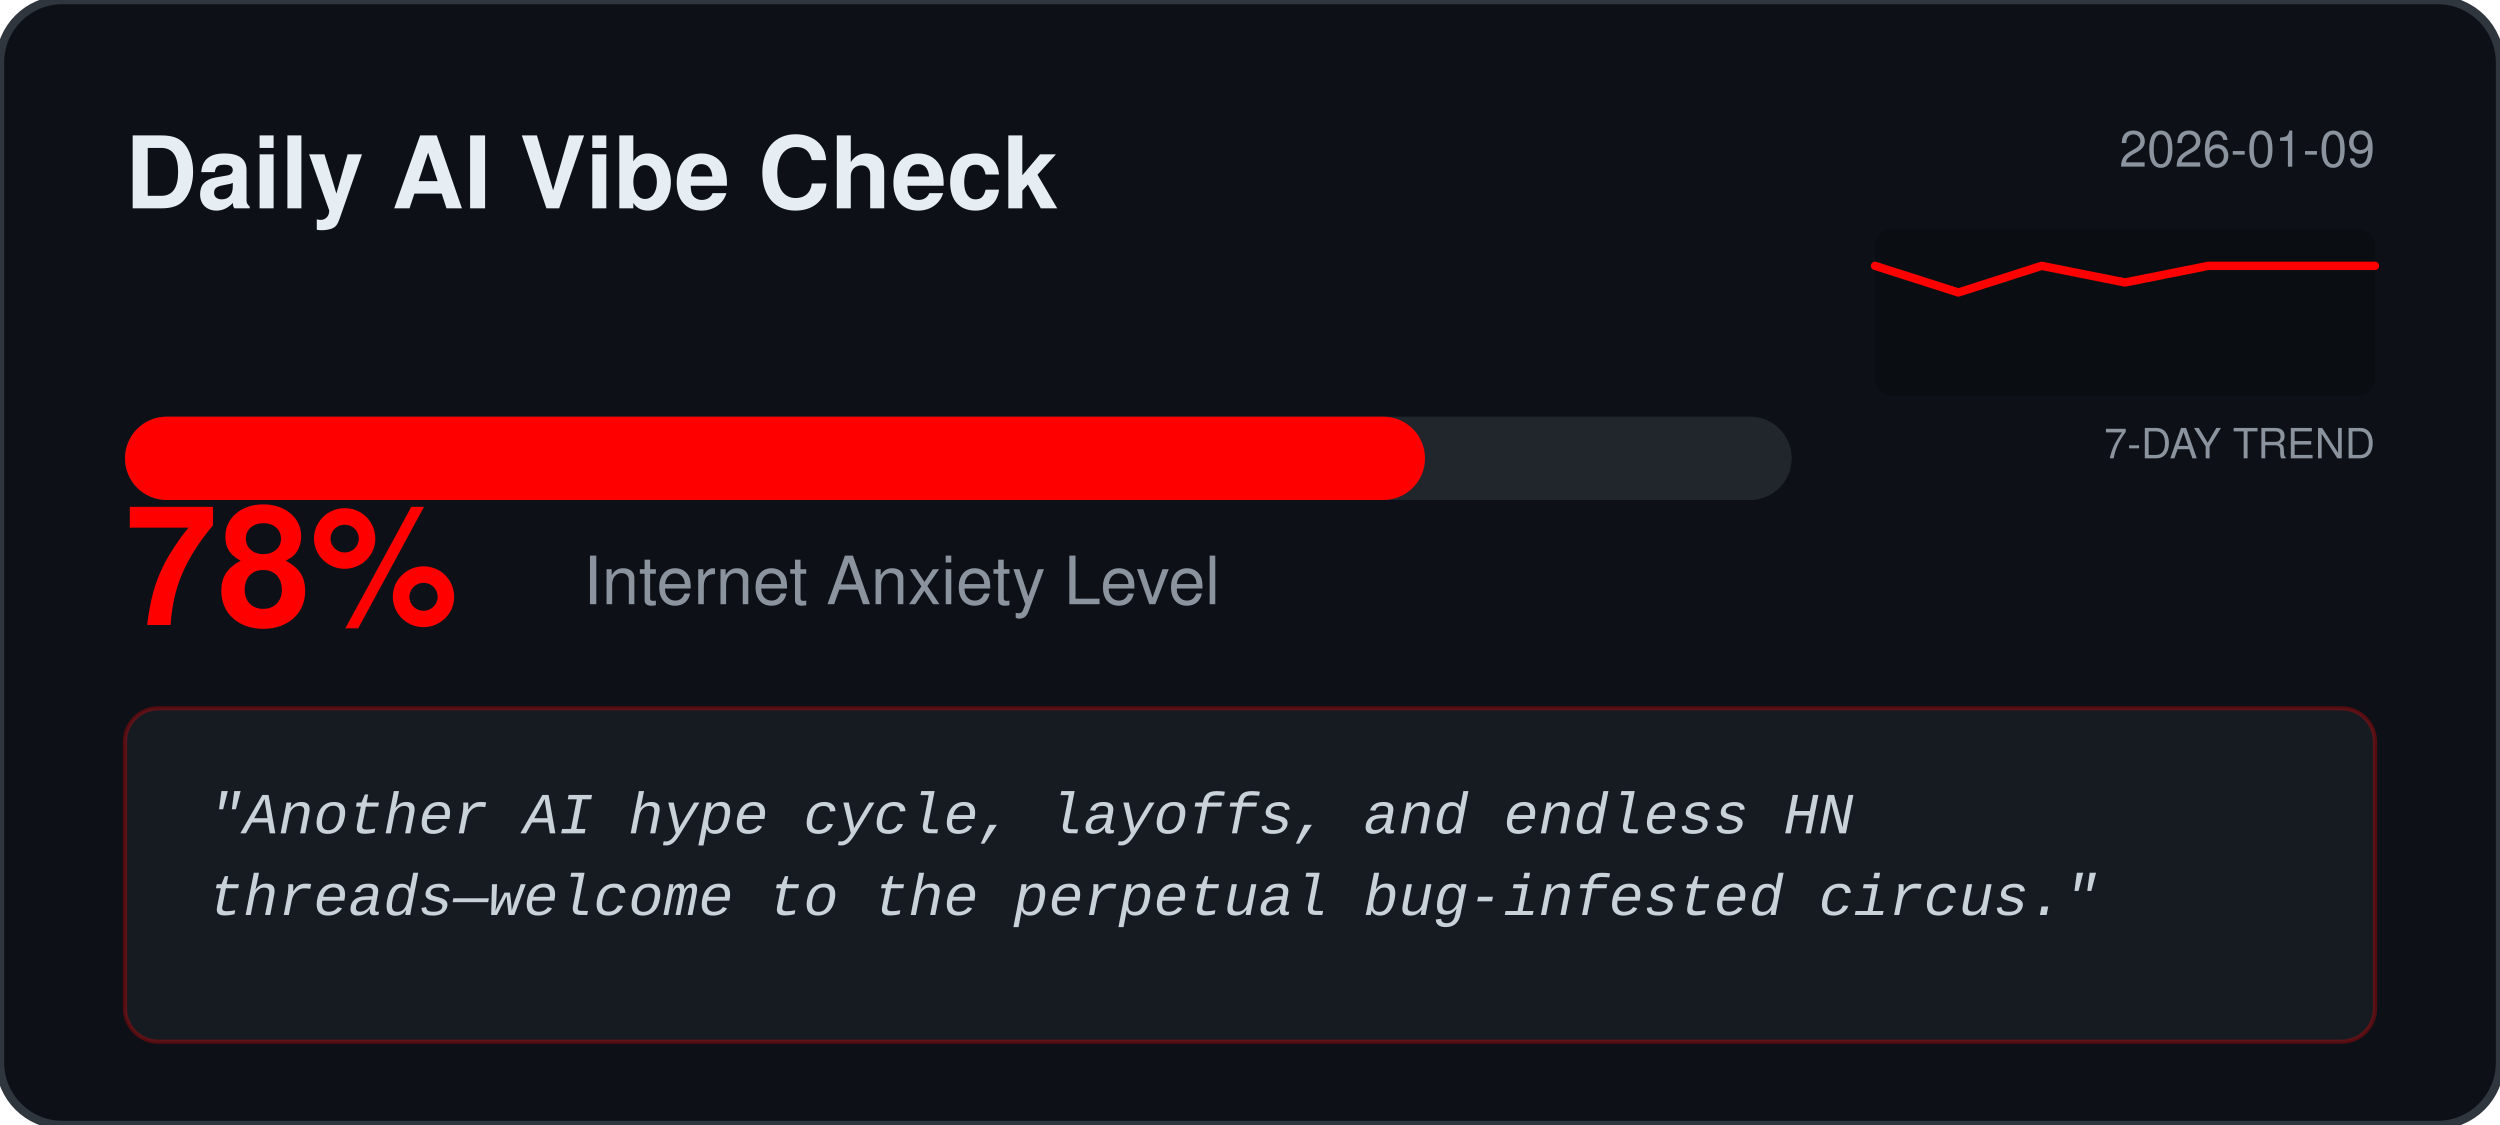
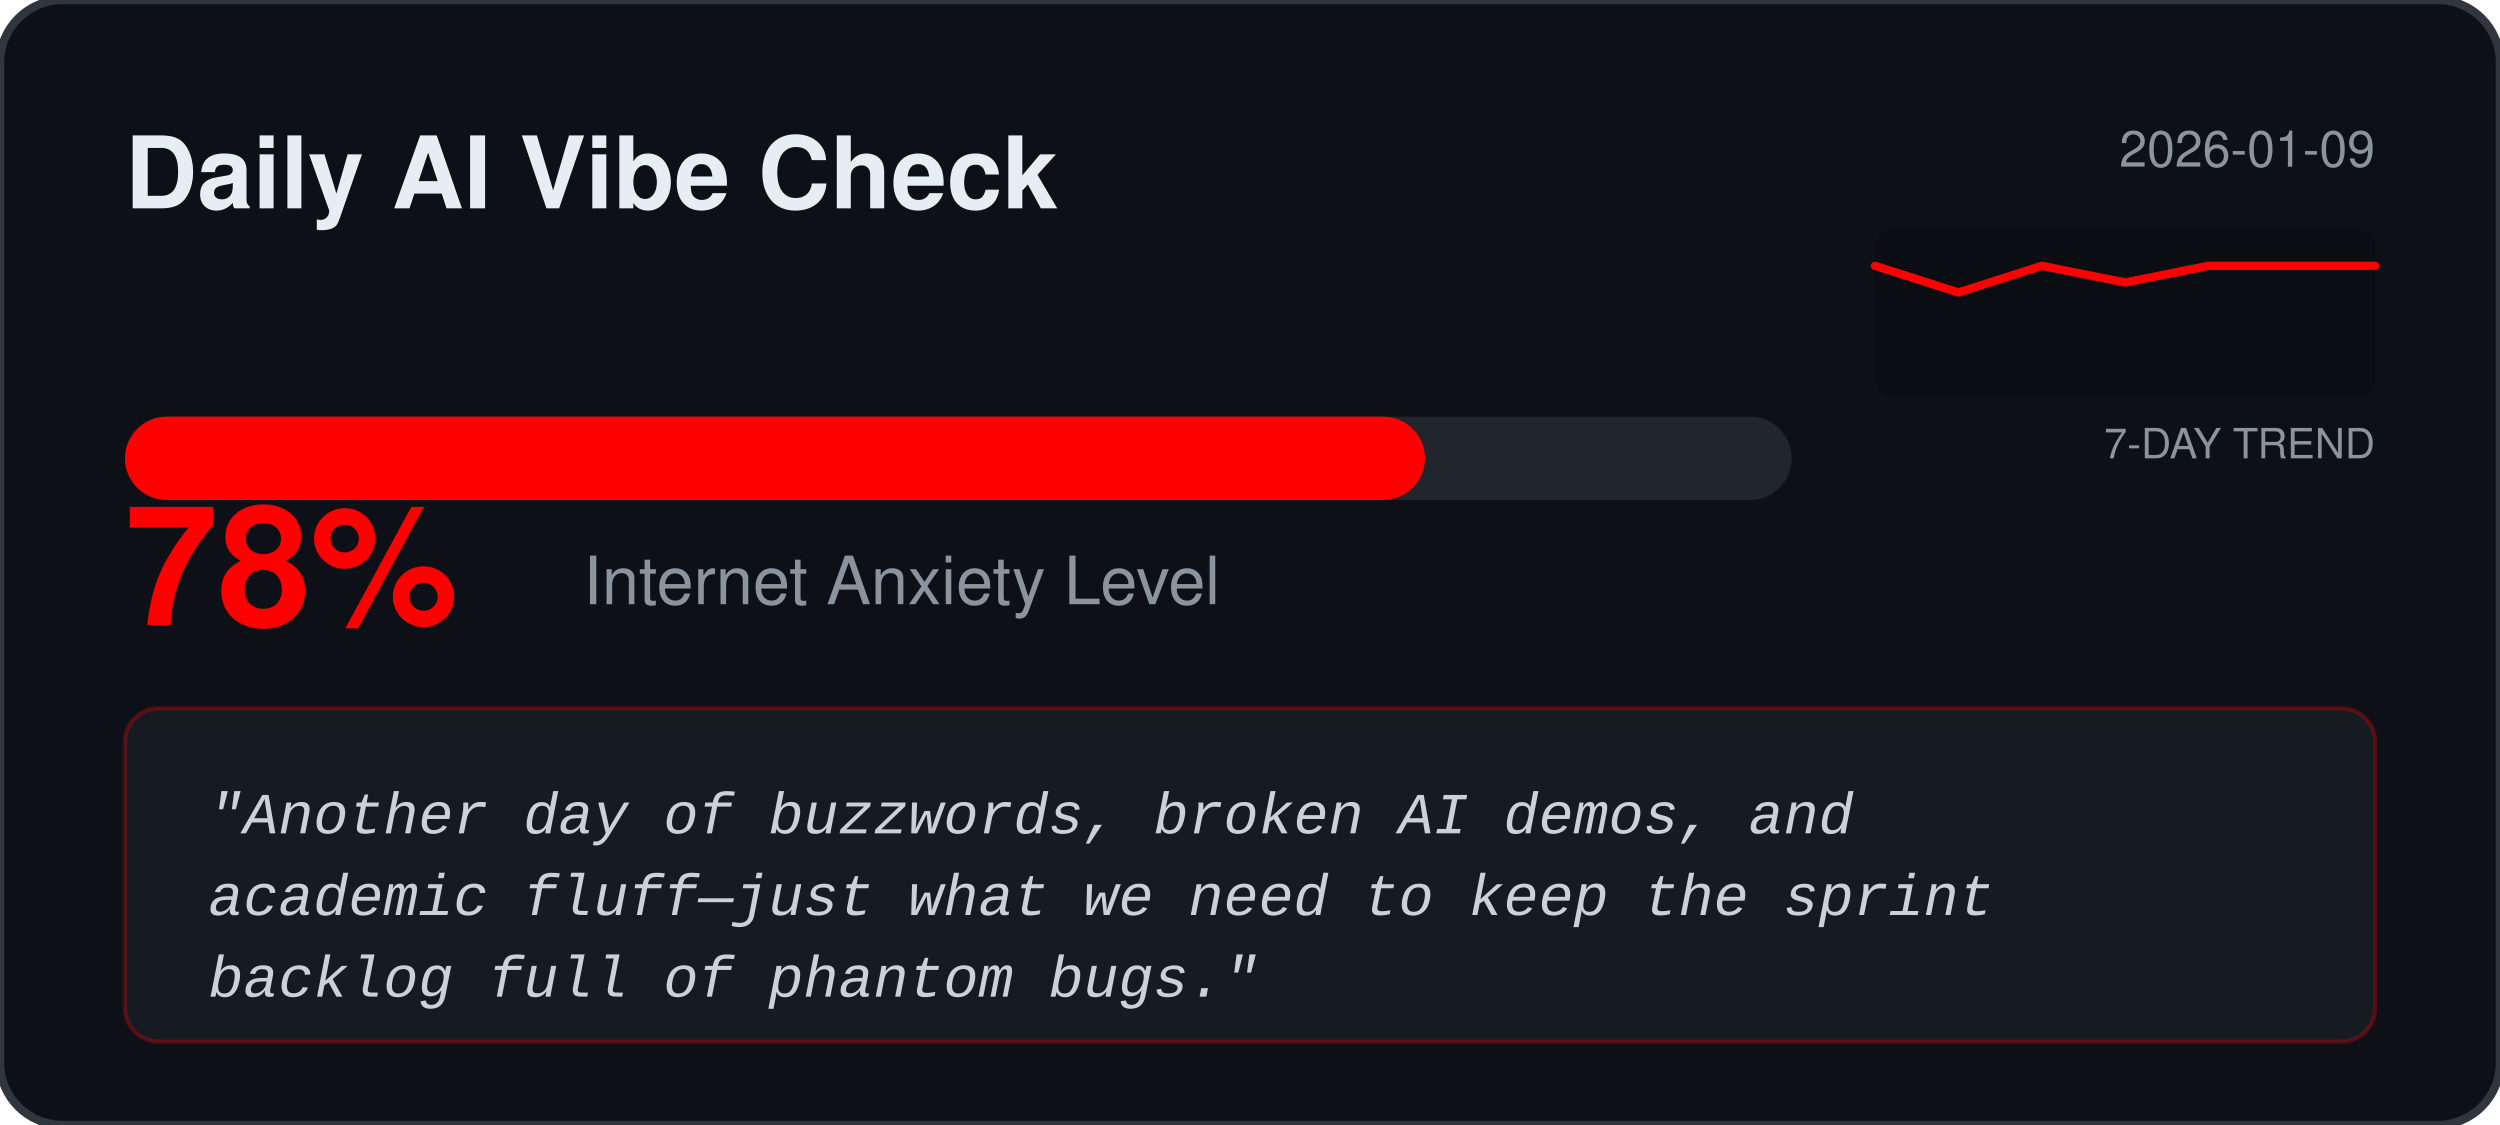
<svg xmlns="http://www.w3.org/2000/svg" width="600" height="270" viewBox="0 0 600 270" fill="none">
  <rect width="600" height="270" rx="15" fill="#0D1117" stroke="#30363D" stroke-width="2" />
  <text x="30" y="50" fill="#E6EDF3" font-family="Segoe UI, Helvetica, sans-serif" font-weight="bold" font-size="24">Daily AI Vibe Check</text>
  <text x="570" y="40" fill="#8B949E" font-family="Segoe UI, Helvetica, sans-serif" font-size="12" text-anchor="end">2026-01-09</text>
  <rect x="450" y="55" width="120" height="40" fill="#000000" fill-opacity="0.2" rx="4" />
  <text x="570" y="110" fill="#8B949E" font-family="Segoe UI, Helvetica, sans-serif" font-size="10" text-anchor="end">7-DAY TREND</text>
  <polyline points="450.0,63.8 470.0,70.2 490.0,63.8 510.0,67.8 530.0,63.8 550.0,63.8 570.0,63.8" fill="none" stroke="#FF0000" stroke-width="2" stroke-linecap="round" stroke-linejoin="round" />
  <rect x="30" y="100" width="400" height="20" rx="10" fill="#21262D" />
  <rect x="30" y="100" width="312.0" height="20" rx="10" fill="#FF0000" />
  <text x="30" y="150" fill="#FF0000" font-family="Segoe UI, Helvetica, sans-serif" font-weight="bold" font-size="40">78%</text>
  <text x="140" y="145" fill="#8B949E" font-family="Segoe UI, Helvetica, sans-serif" font-size="16">Internet Anxiety Level</text>
  <rect x="30" y="170" width="540" height="80" rx="8" fill="#161B22" stroke="#FF0000" stroke-opacity="0.3" />
  <text x="50" y="200" fill="#C9D1D9" font-family="Courier New, monospace" font-size="14" font-style="italic">
-     <tspan x="50" dy="0">"Another AI hype cycle, layoffs, and endless HN</tspan>
-     <tspan x="50" dy="1.4em">threads—welcome to the perpetual bug‑infested circus."</tspan>
+     <tspan x="50" dy="0">"Another day of buzzwords, broken AI demos, and</tspan>
+     <tspan x="50" dy="1.4em">academic fluff—just what we need to keep the sprint</tspan>
+     <tspan x="50" dy="1.4em">backlog full of phantom bugs."</tspan>
  </text>
</svg>
